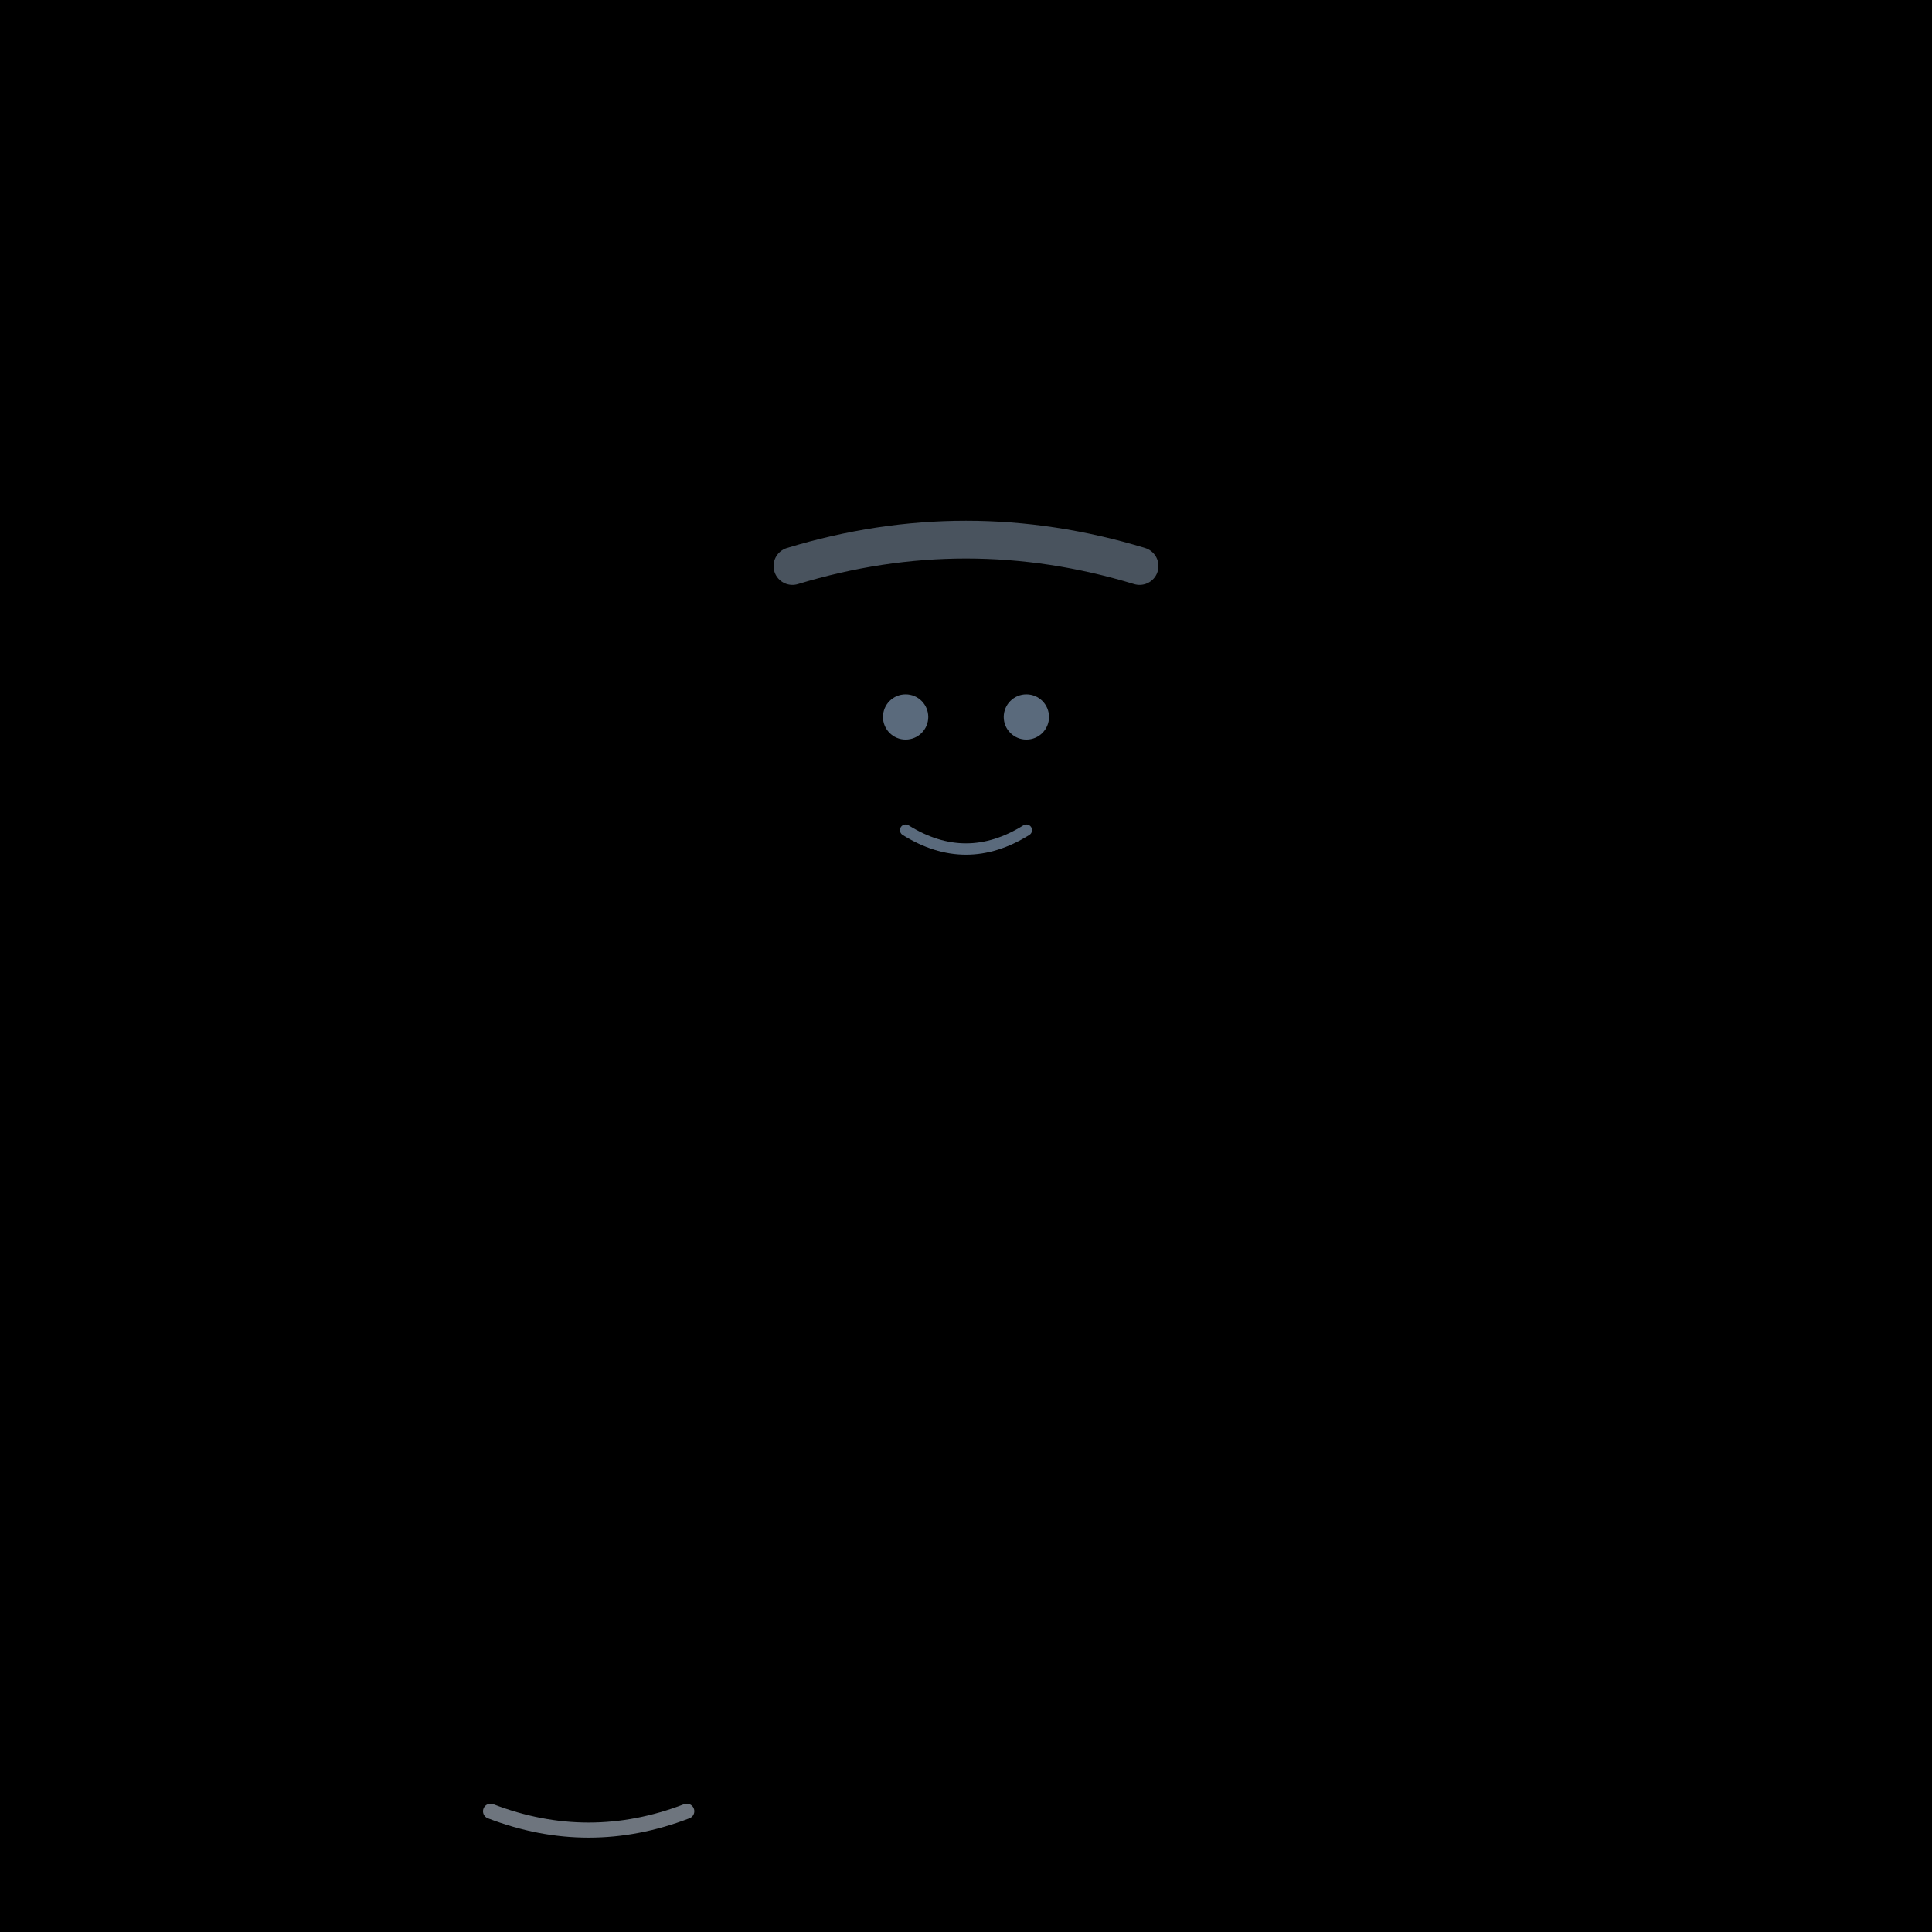
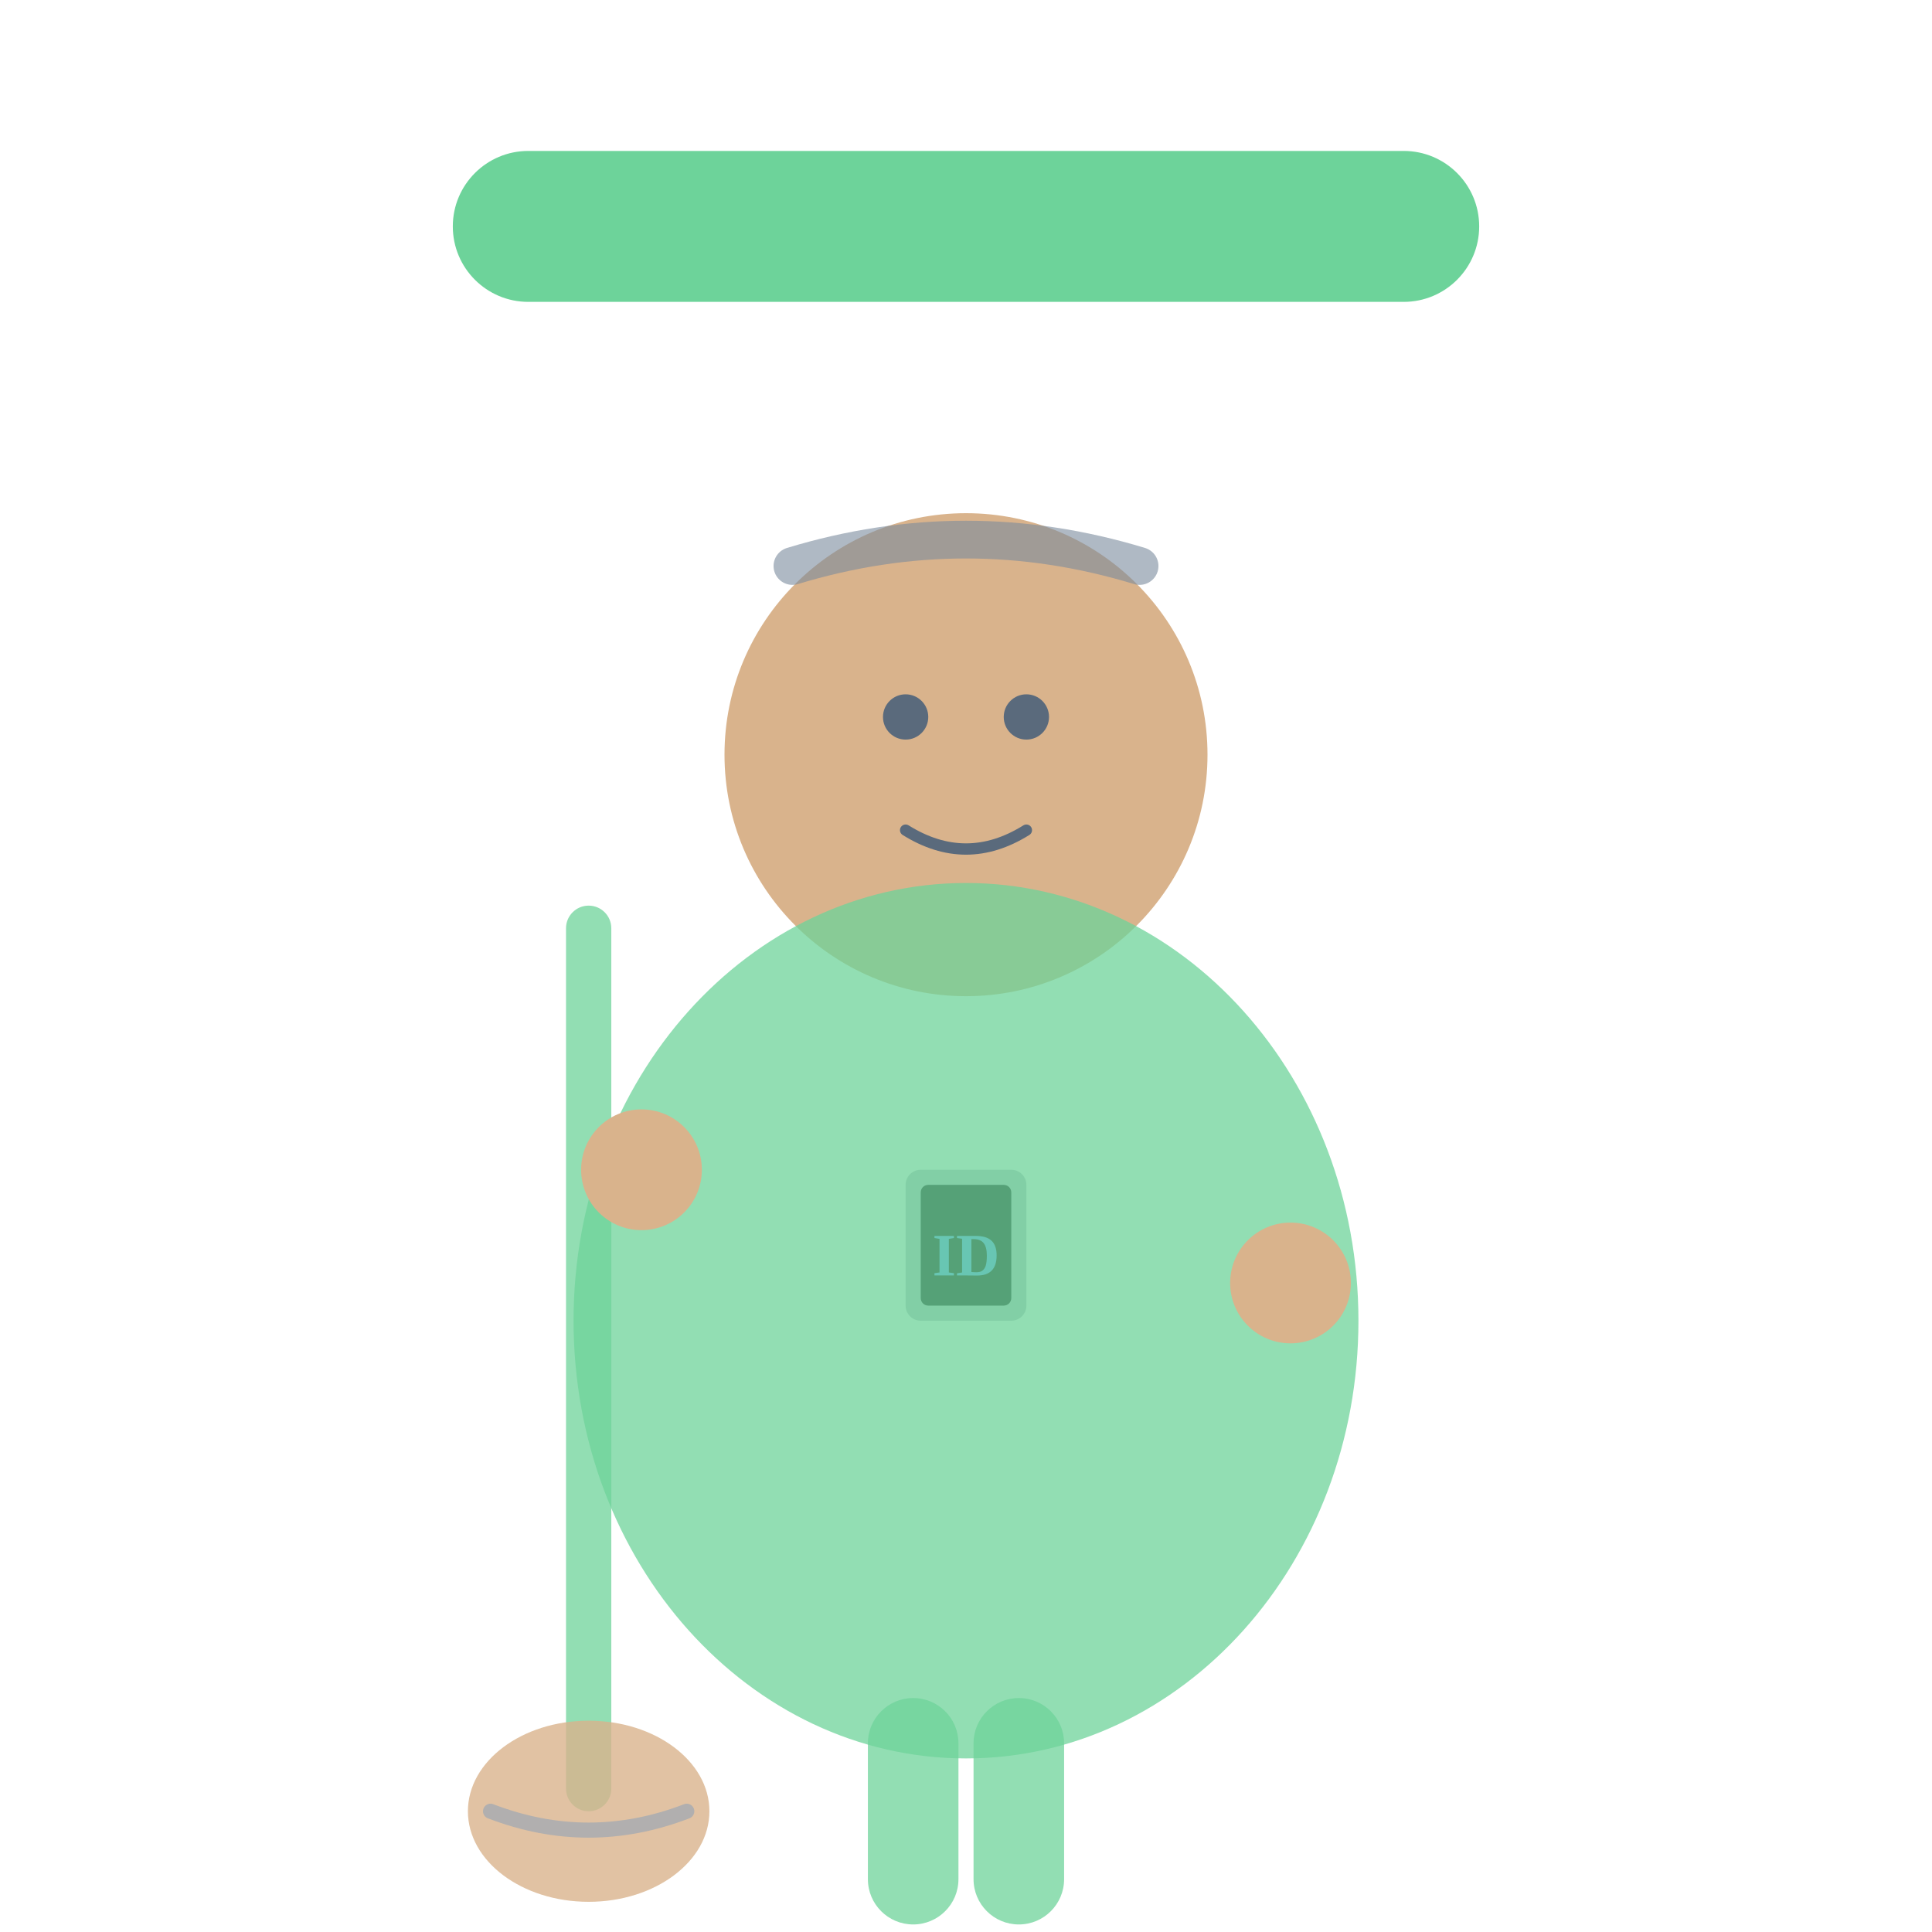
<svg xmlns="http://www.w3.org/2000/svg" viewBox="0 0 256 256">
+   <style>
+     .badge { fill: #c0c4cb; }
+     .bg { fill: none; }
+     .glow { fill: #6dd39a; }
+     .janitor-body { fill: #6dd39a; opacity: 0.75; }
+     .janitor-face { fill: #d9b38c; }
+   </style>
  <defs>
    
  </defs>
  <rect width="256" height="256" class="bg" />
  <rect x="60" y="20" width="136" height="20" class="glow" rx="10" />
  <circle cx="128" cy="100" r="32" class="janitor-face" />
  <circle cx="120" cy="95" r="3" fill="#5a6a7c" />
  <circle cx="136" cy="95" r="3" fill="#5a6a7c" />
  <path d="M 120 110 Q 128 115 136 110" stroke="#5a6a7c" stroke-width="1.5" fill="none" stroke-linecap="round" />
  <path d="M 105 75 Q 128 68 151 75" stroke="#7a8a9c" stroke-width="5" fill="none" stroke-linecap="round" opacity="0.6" />
  <rect x="120" y="155" width="16" height="20" class="badge" rx="2" />
  <rect x="122" y="157" width="12" height="16" fill="#0b0d10" rx="1" />
  <text x="128" y="169" font-size="8" font-weight="bold" fill="#59a0ff" text-anchor="middle">ID</text>
  <ellipse cx="128" cy="175" rx="52" ry="58" class="janitor-body" />
  <rect x="75" y="120" width="6" height="120" class="janitor-body" rx="3" />
  <ellipse cx="78" cy="240" rx="16" ry="12" class="janitor-face" opacity="0.8" />
  <path d="M 65 240 Q 78 245 91 240" stroke="#9ca7b3" stroke-width="2" fill="none" opacity="0.7" stroke-linecap="round" />
  <circle cx="85" cy="155" r="8" class="janitor-face" />
  <circle cx="171" cy="170" r="8" class="janitor-face" />
  <rect x="115" y="225" width="12" height="30" rx="6" class="janitor-body" />
  <rect x="129" y="225" width="12" height="30" rx="6" class="janitor-body" />
</svg>
